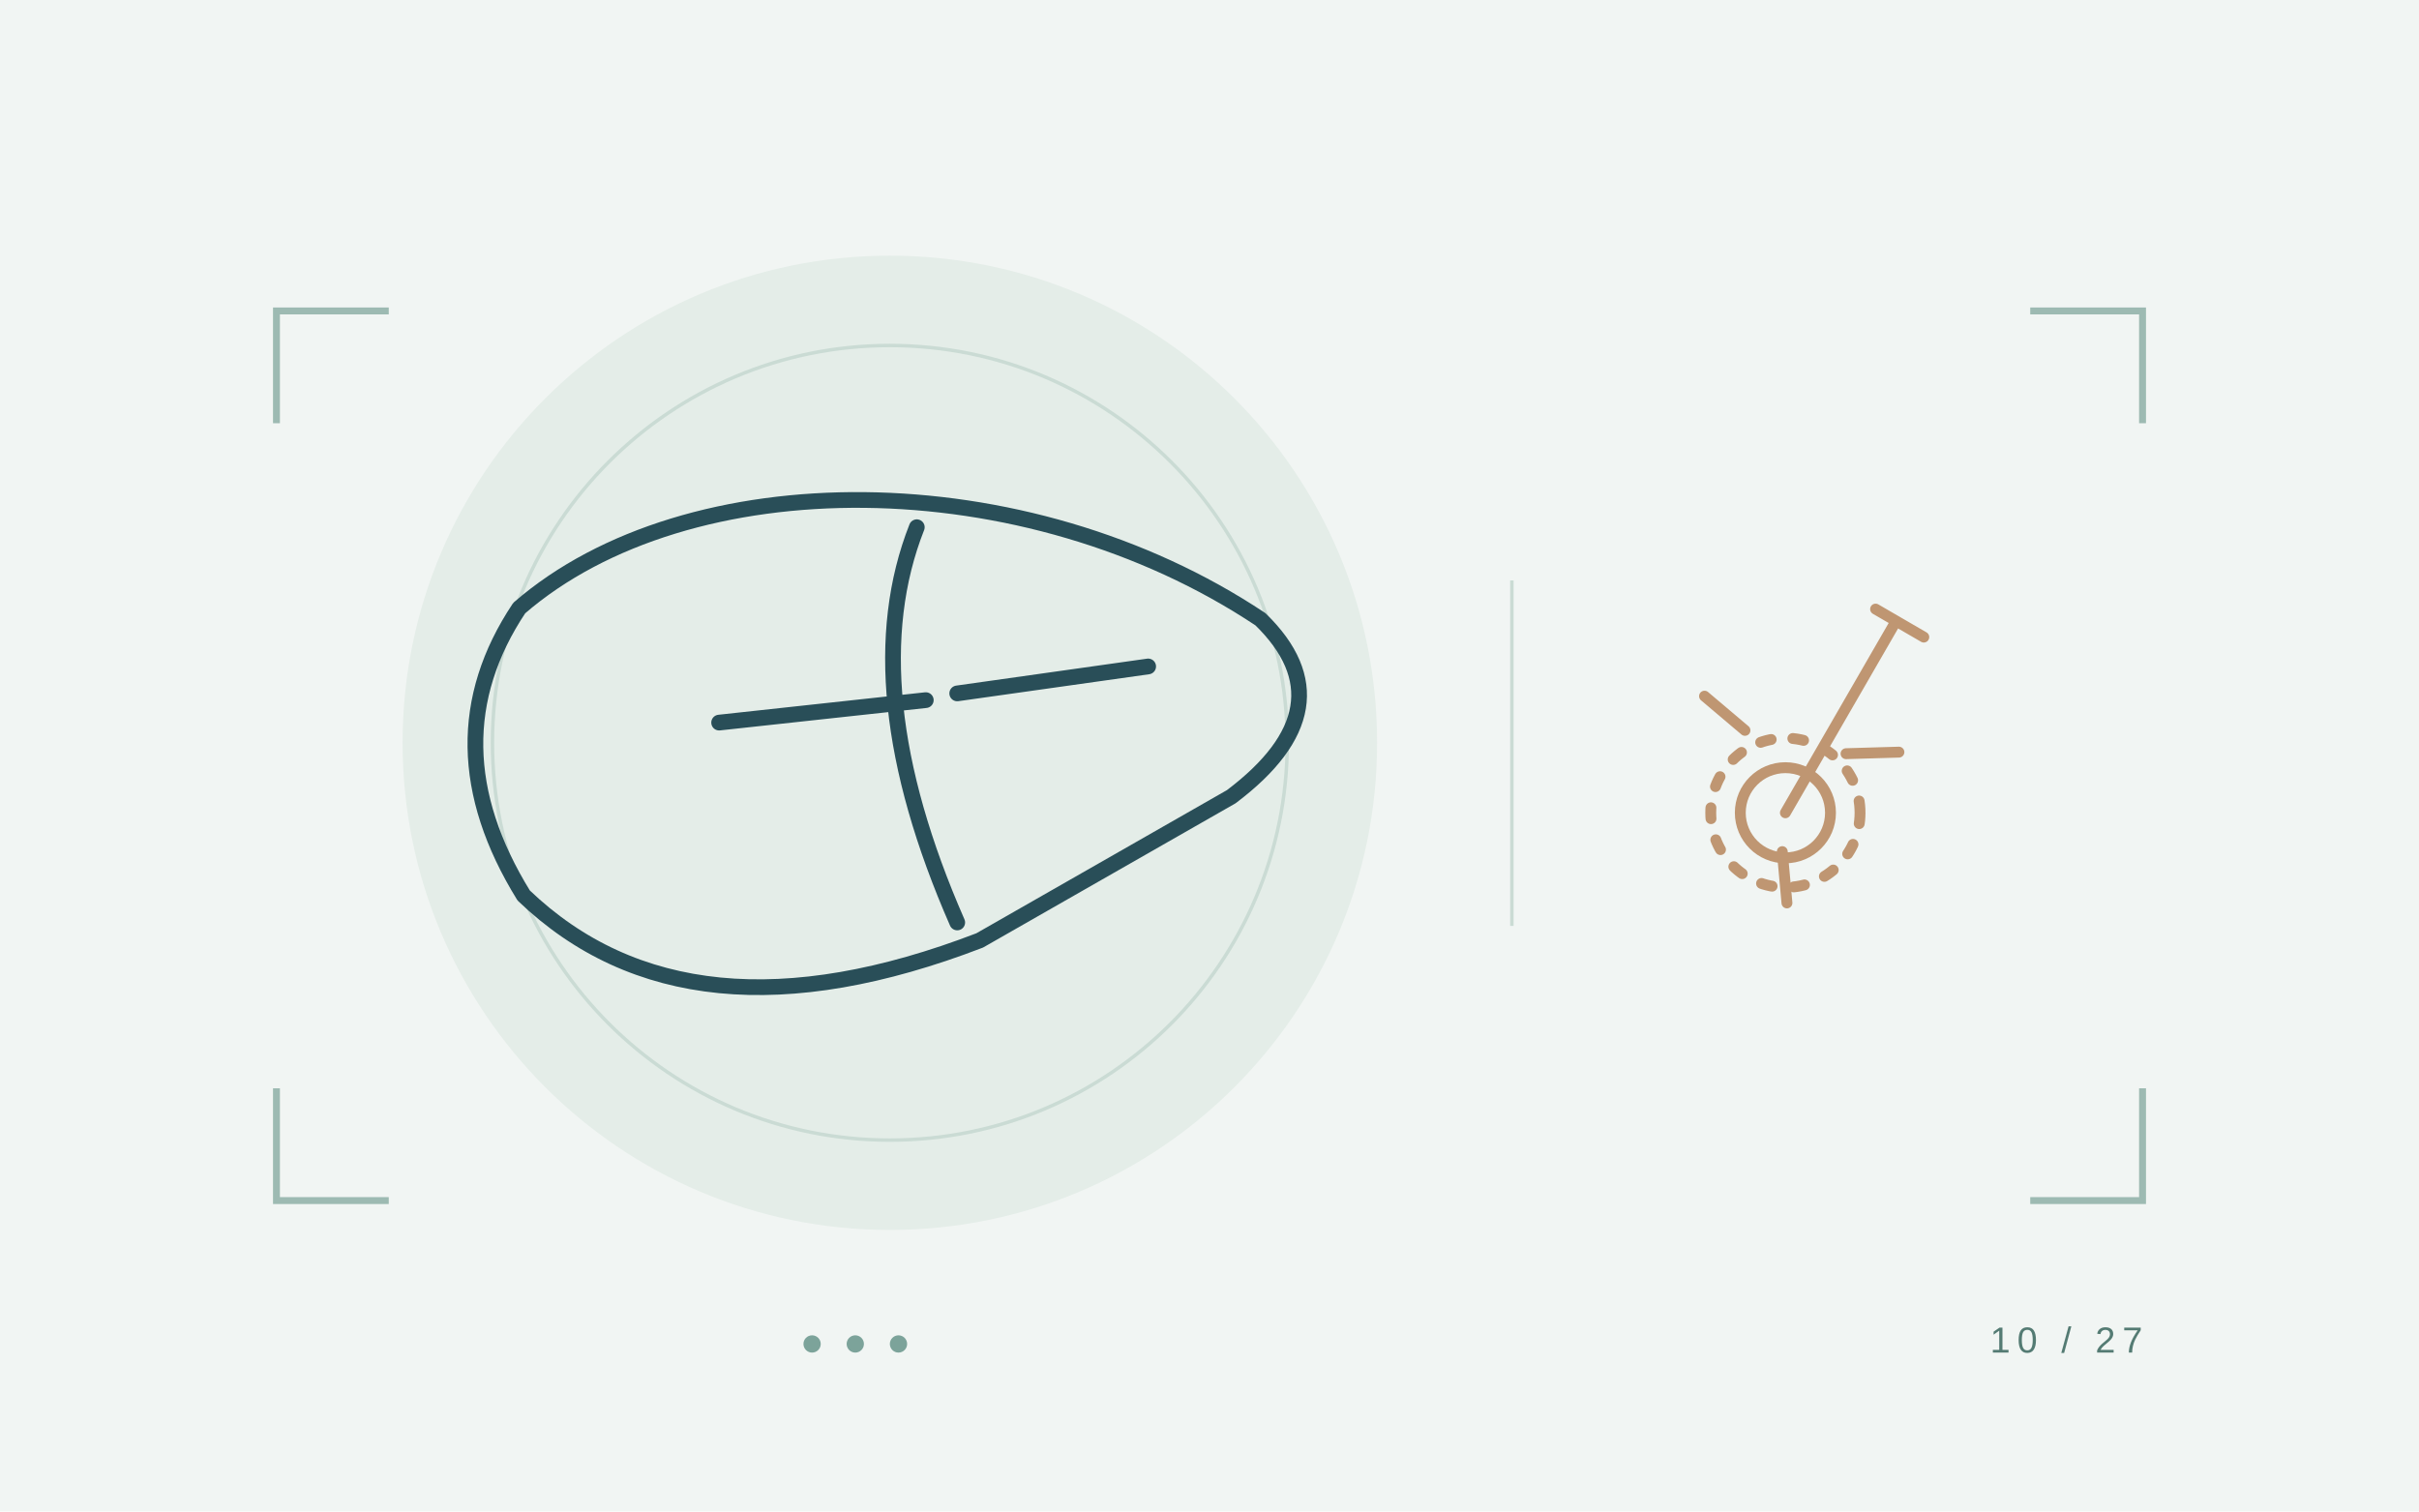
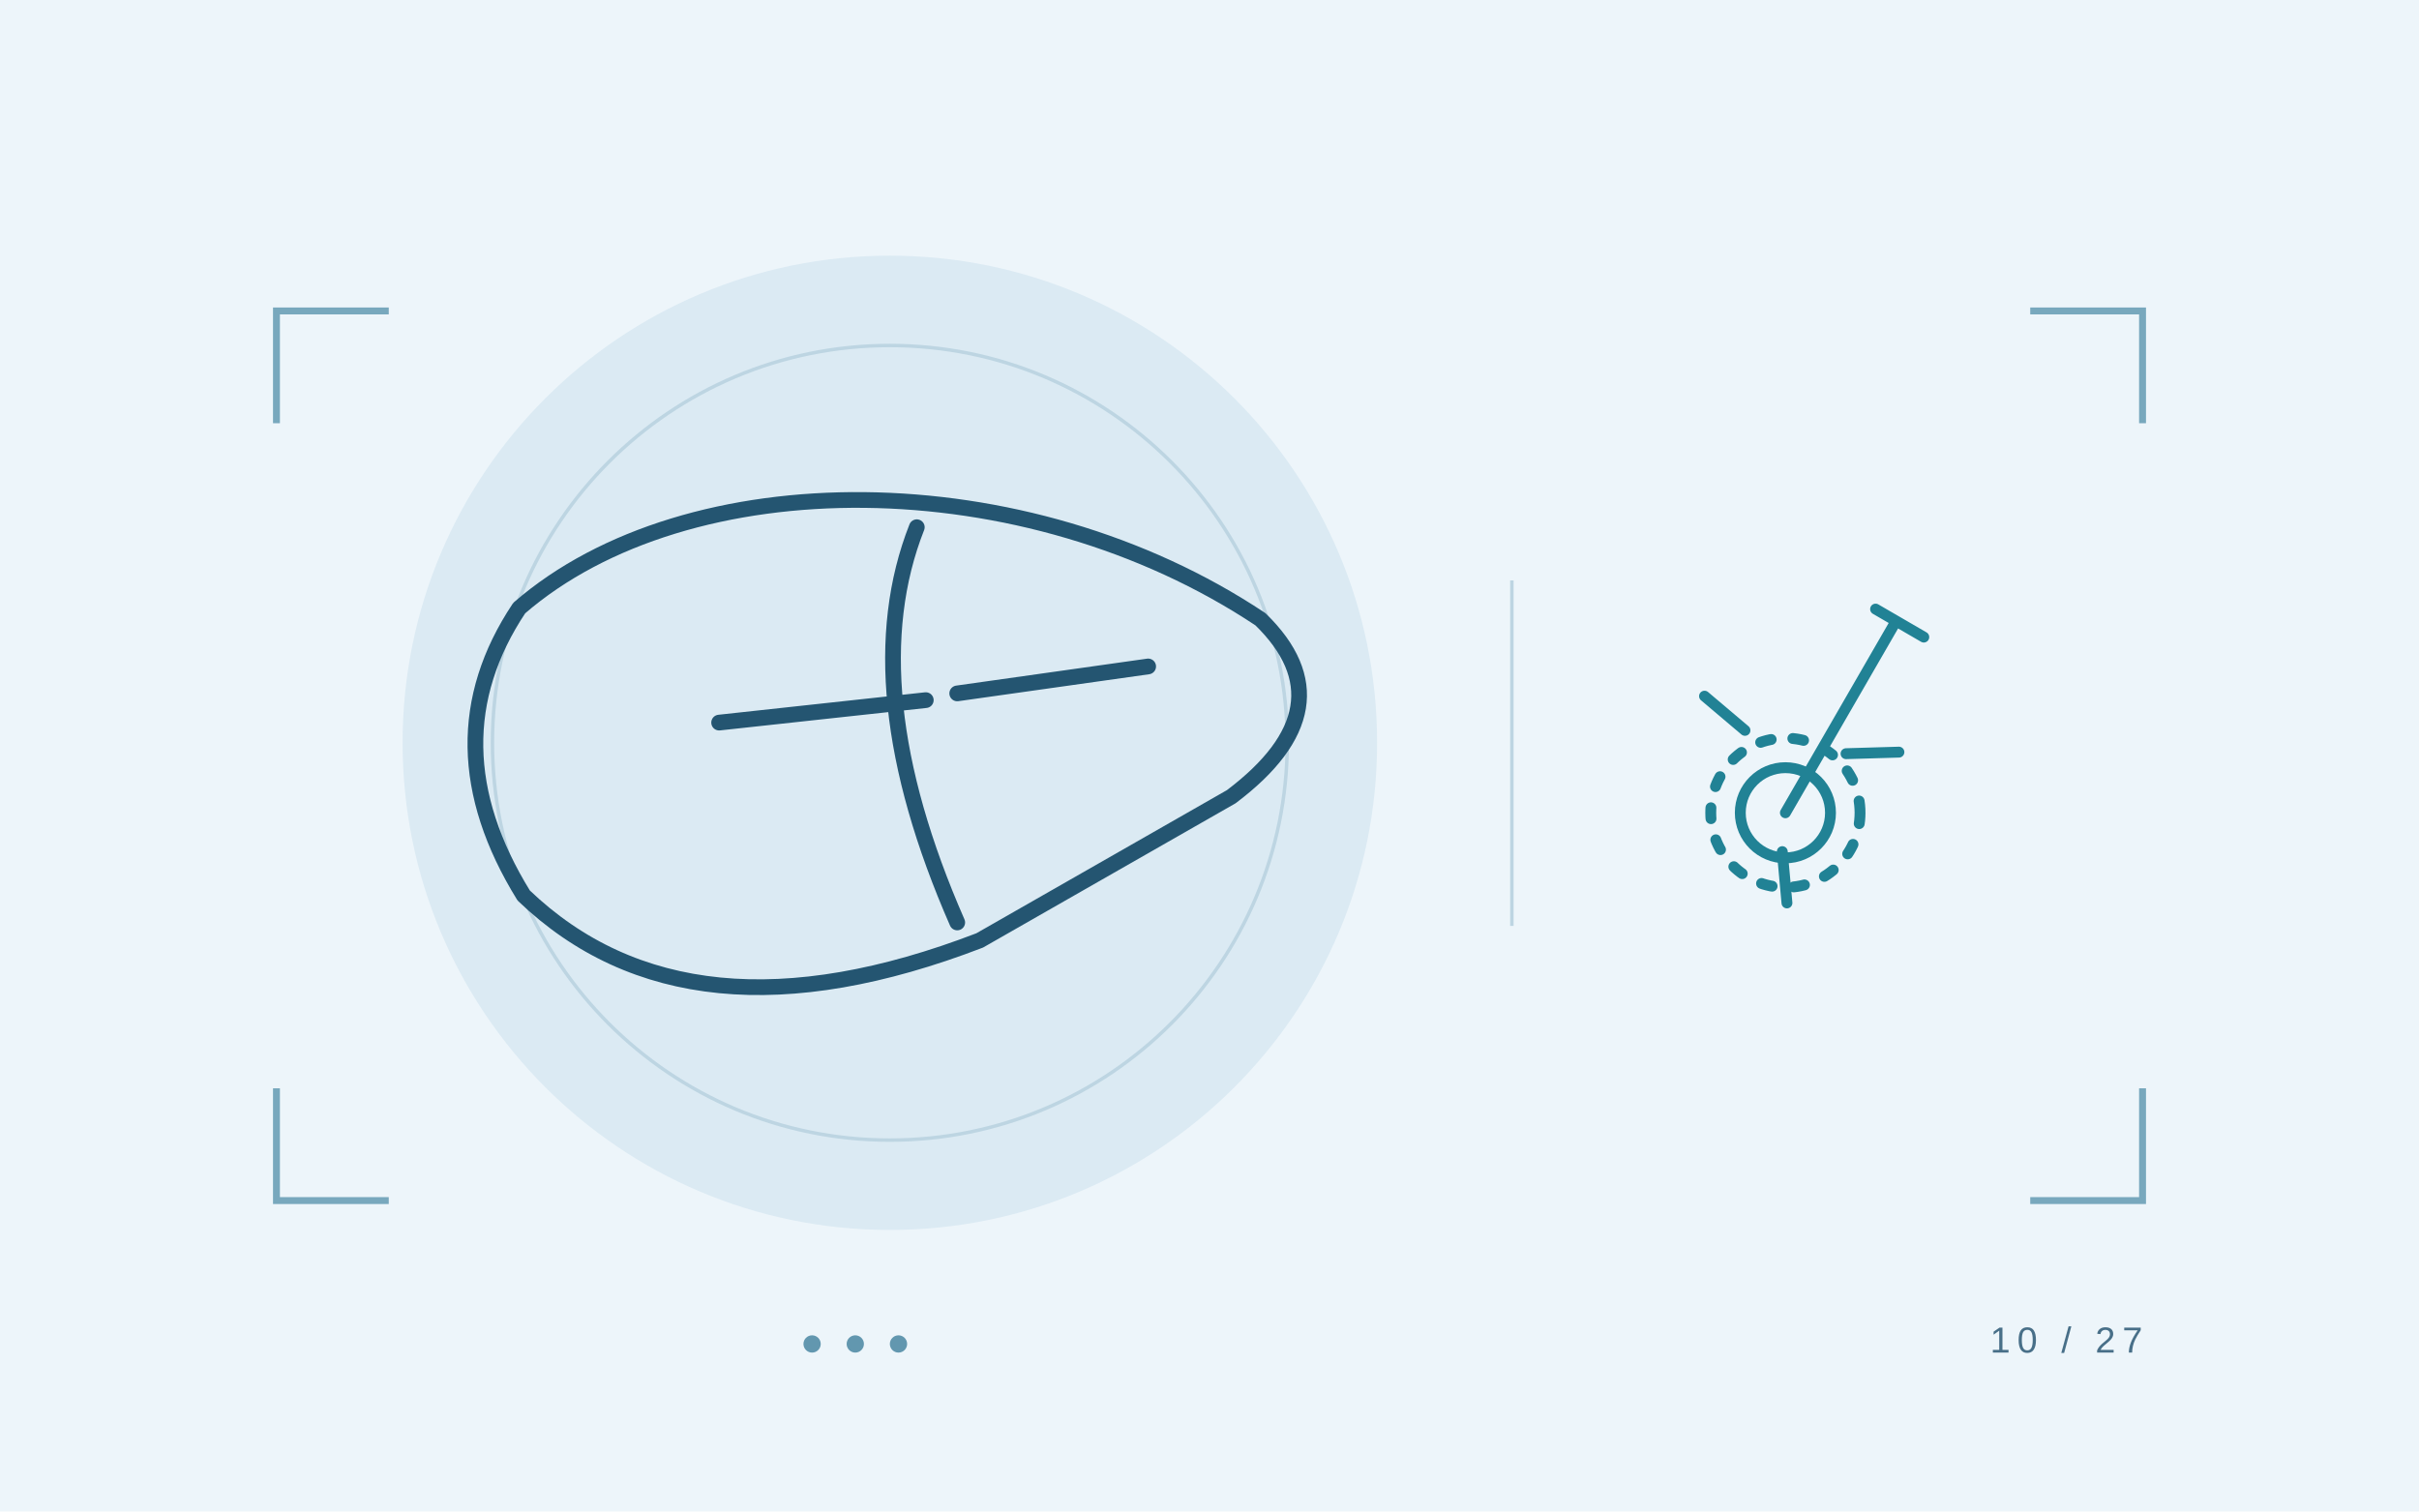
<svg xmlns="http://www.w3.org/2000/svg" width="1400" height="875" viewBox="0 0 1400 875">
-   <rect width="1400" height="875" fill="#f1f5f3" />
-   <circle cx="515" cy="430" r="282" fill="#e4edE8" />
-   <circle cx="515" cy="430" r="230" fill="none" stroke="#cadbd4" stroke-width="2" />
-   <path d="M160 245V180H225M1175 180H1240V245M160 630V695H225M1175 695H1240V630" fill="none" stroke="#9dbab2" stroke-width="4" />
-   <g transform="translate(515 430) scale(1.3)" fill="none" stroke="#294e58" stroke-width="7" stroke-linecap="round" stroke-linejoin="round">
+   <rect width="1400" height="875" fill="#edf5fa" />
+   <circle cx="515" cy="430" r="282" fill="#dbeaf3" />
+   <circle cx="515" cy="430" r="230" fill="none" stroke="#bdd5e2" stroke-width="2" />
+   <path d="M160 245V180H225M1175 180H1240V245M160 630V695H225M1175 695H1240V630" fill="none" stroke="#78a8bd" stroke-width="4" />
+   <g transform="translate(515 430) scale(1.3)" fill="none" stroke="#245571" stroke-width="7" stroke-linecap="round" stroke-linejoin="round">
    <path d="M-165-60C-90-125 60-125 165-55Q205-16 152 24L40 88Q-90 138-163 68Q-205 0-165-60Z" />
    <path d="M12-96Q-16-25 30 80M30-22L115-34M-76-9L16-19" />
  </g>
-   <path d="M875 336V536" stroke="#cadbd4" stroke-width="2" />
-   <g transform="translate(1045 430) scale(.9)" fill="none" stroke="#294e58" stroke-width="7" stroke-linecap="round" stroke-linejoin="round">
-     <g stroke="#bf9672">
+   <path d="M875 336V536" stroke="#bdd5e2" stroke-width="2" />
+   <g transform="translate(1045 430) scale(.9)" fill="none" stroke="#245571" stroke-width="7" stroke-linecap="round" stroke-linejoin="round">
+     <g stroke="#218295">
      <path d="M-13 45L58-78M45-86L76-68M-39-8L-65-30M26 7L60 6M-15 70L-12 103" />
      <circle cx="-13" cy="45" r="29" />
      <circle cx="-13" cy="45" r="48" stroke-dasharray="7 14" />
    </g>
  </g>
-   <g fill="#7ca39a">
+   <g fill="#6297af">
    <circle cx="470" cy="778" r="5" />
    <circle cx="495" cy="778" r="5" />
    <circle cx="520" cy="778" r="5" />
  </g>
-   <text x="1240" y="783" text-anchor="end" fill="#547b73" font-family="Arial,sans-serif" font-size="21" letter-spacing="4">10 / 27</text>
+   <text x="1240" y="783" text-anchor="end" fill="#486f88" font-family="Arial,sans-serif" font-size="21" letter-spacing="4">10 / 27</text>
</svg>
